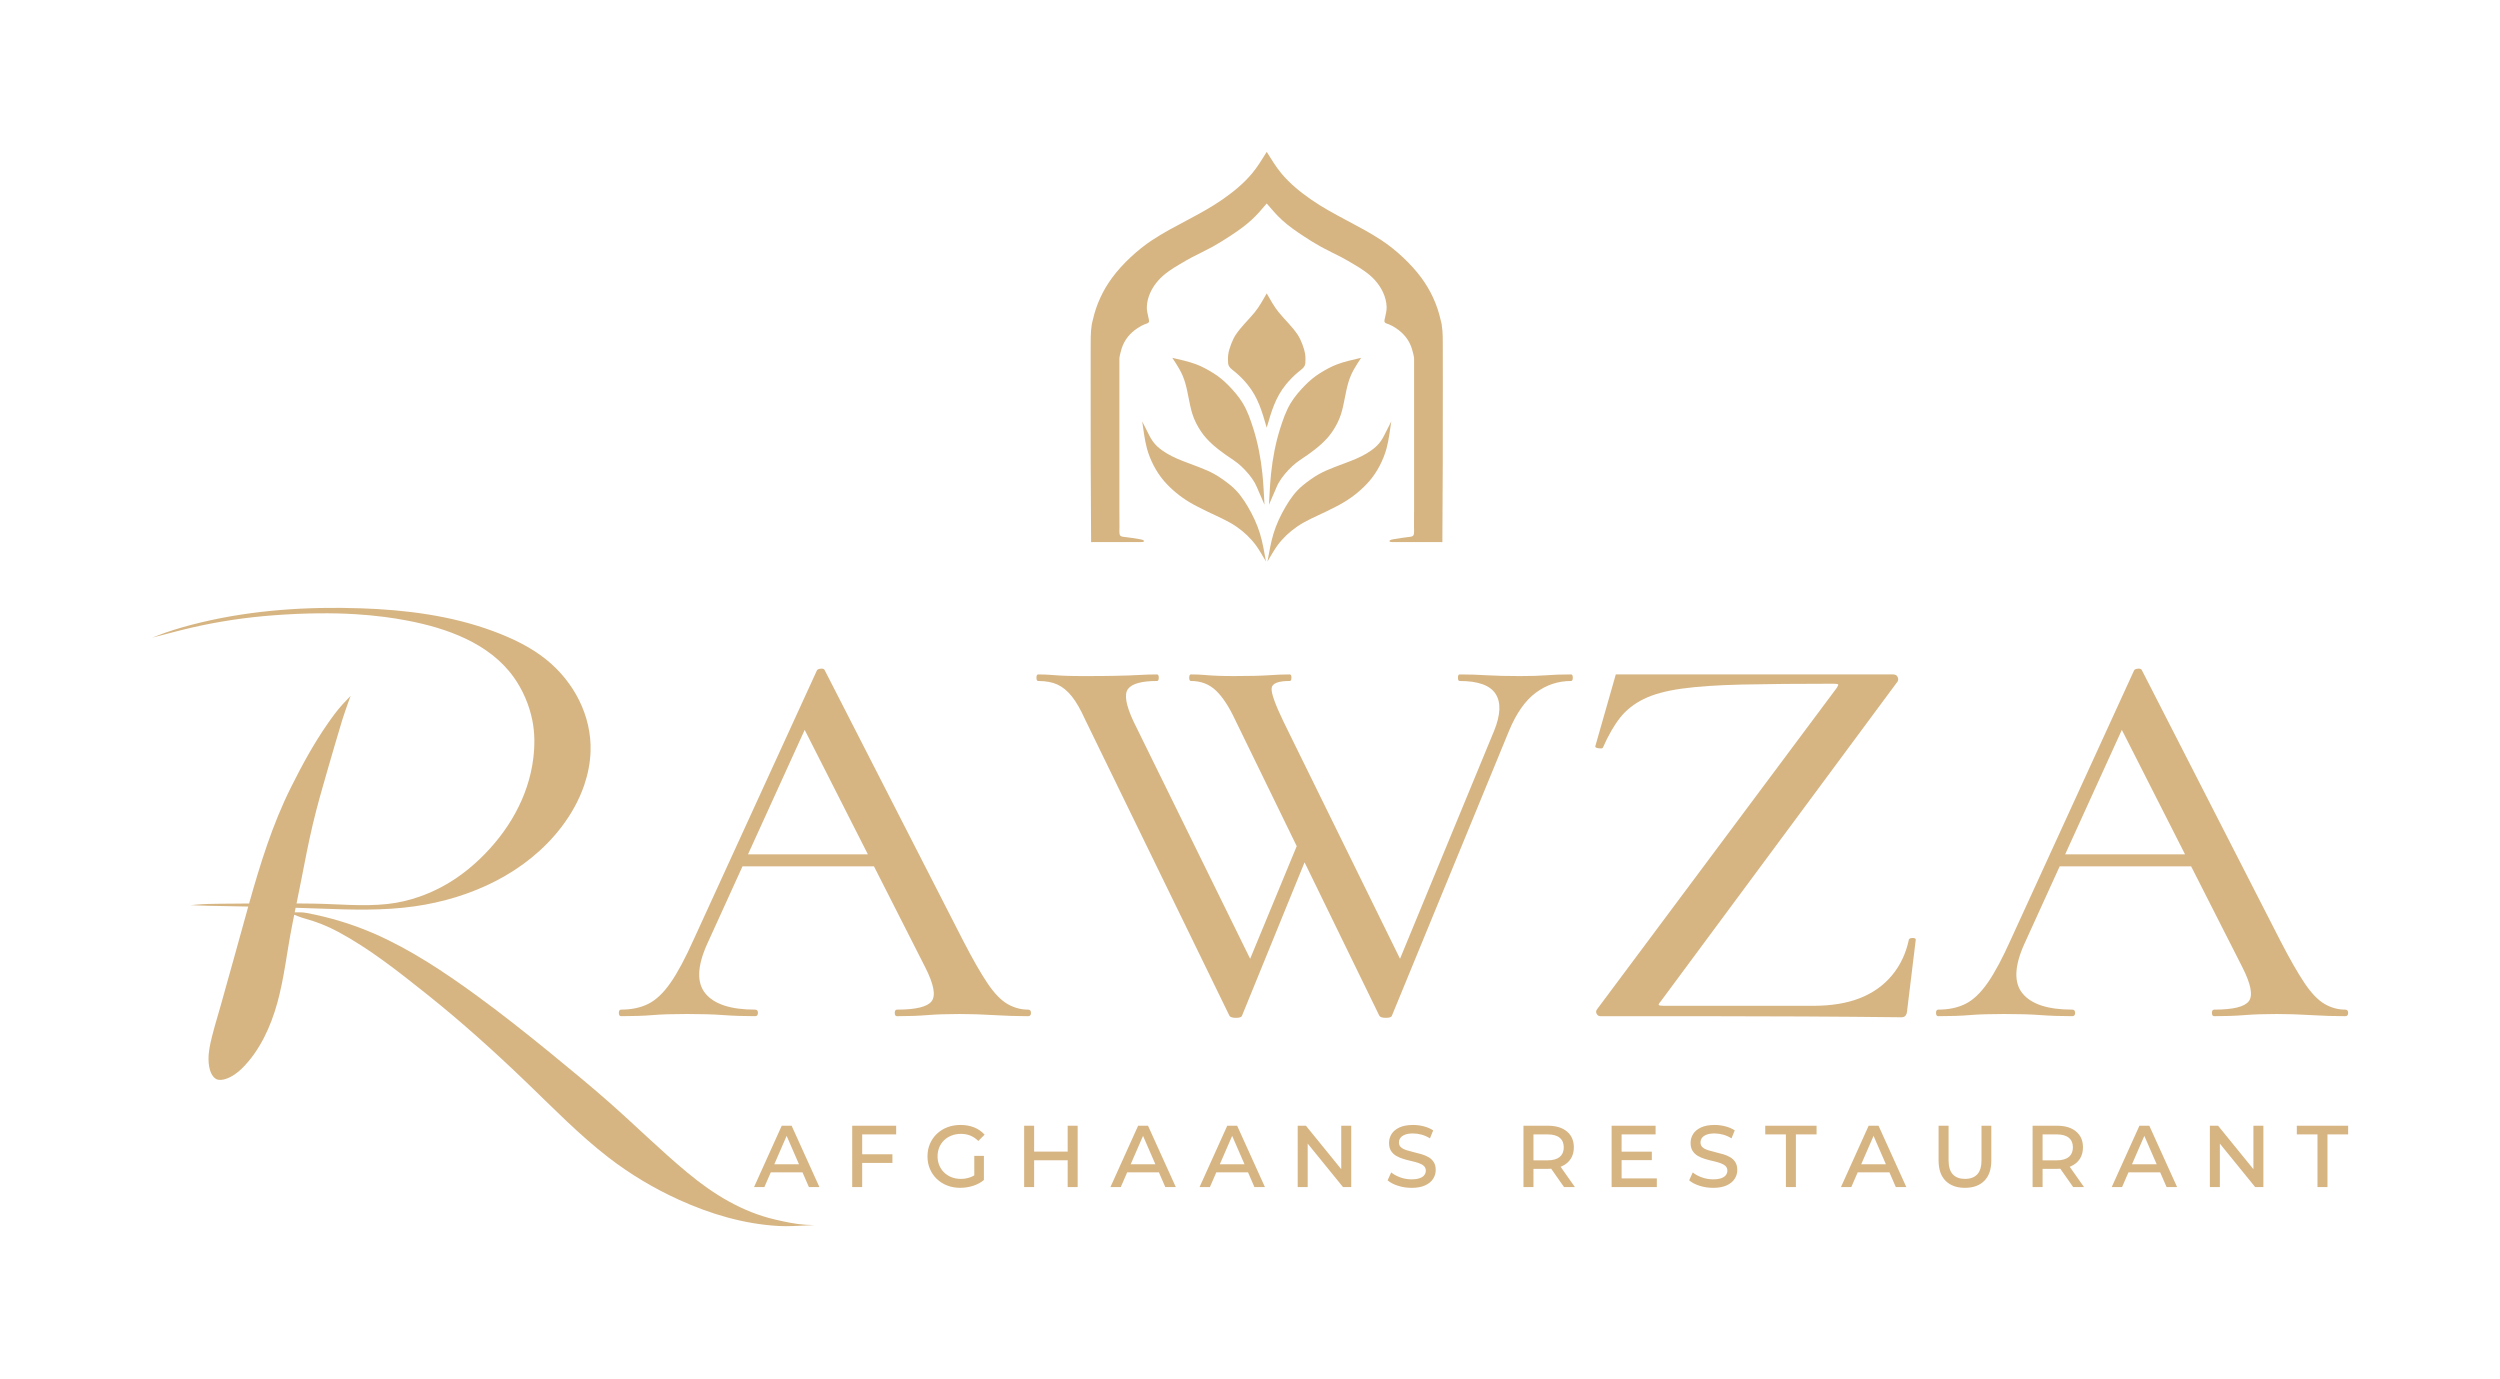
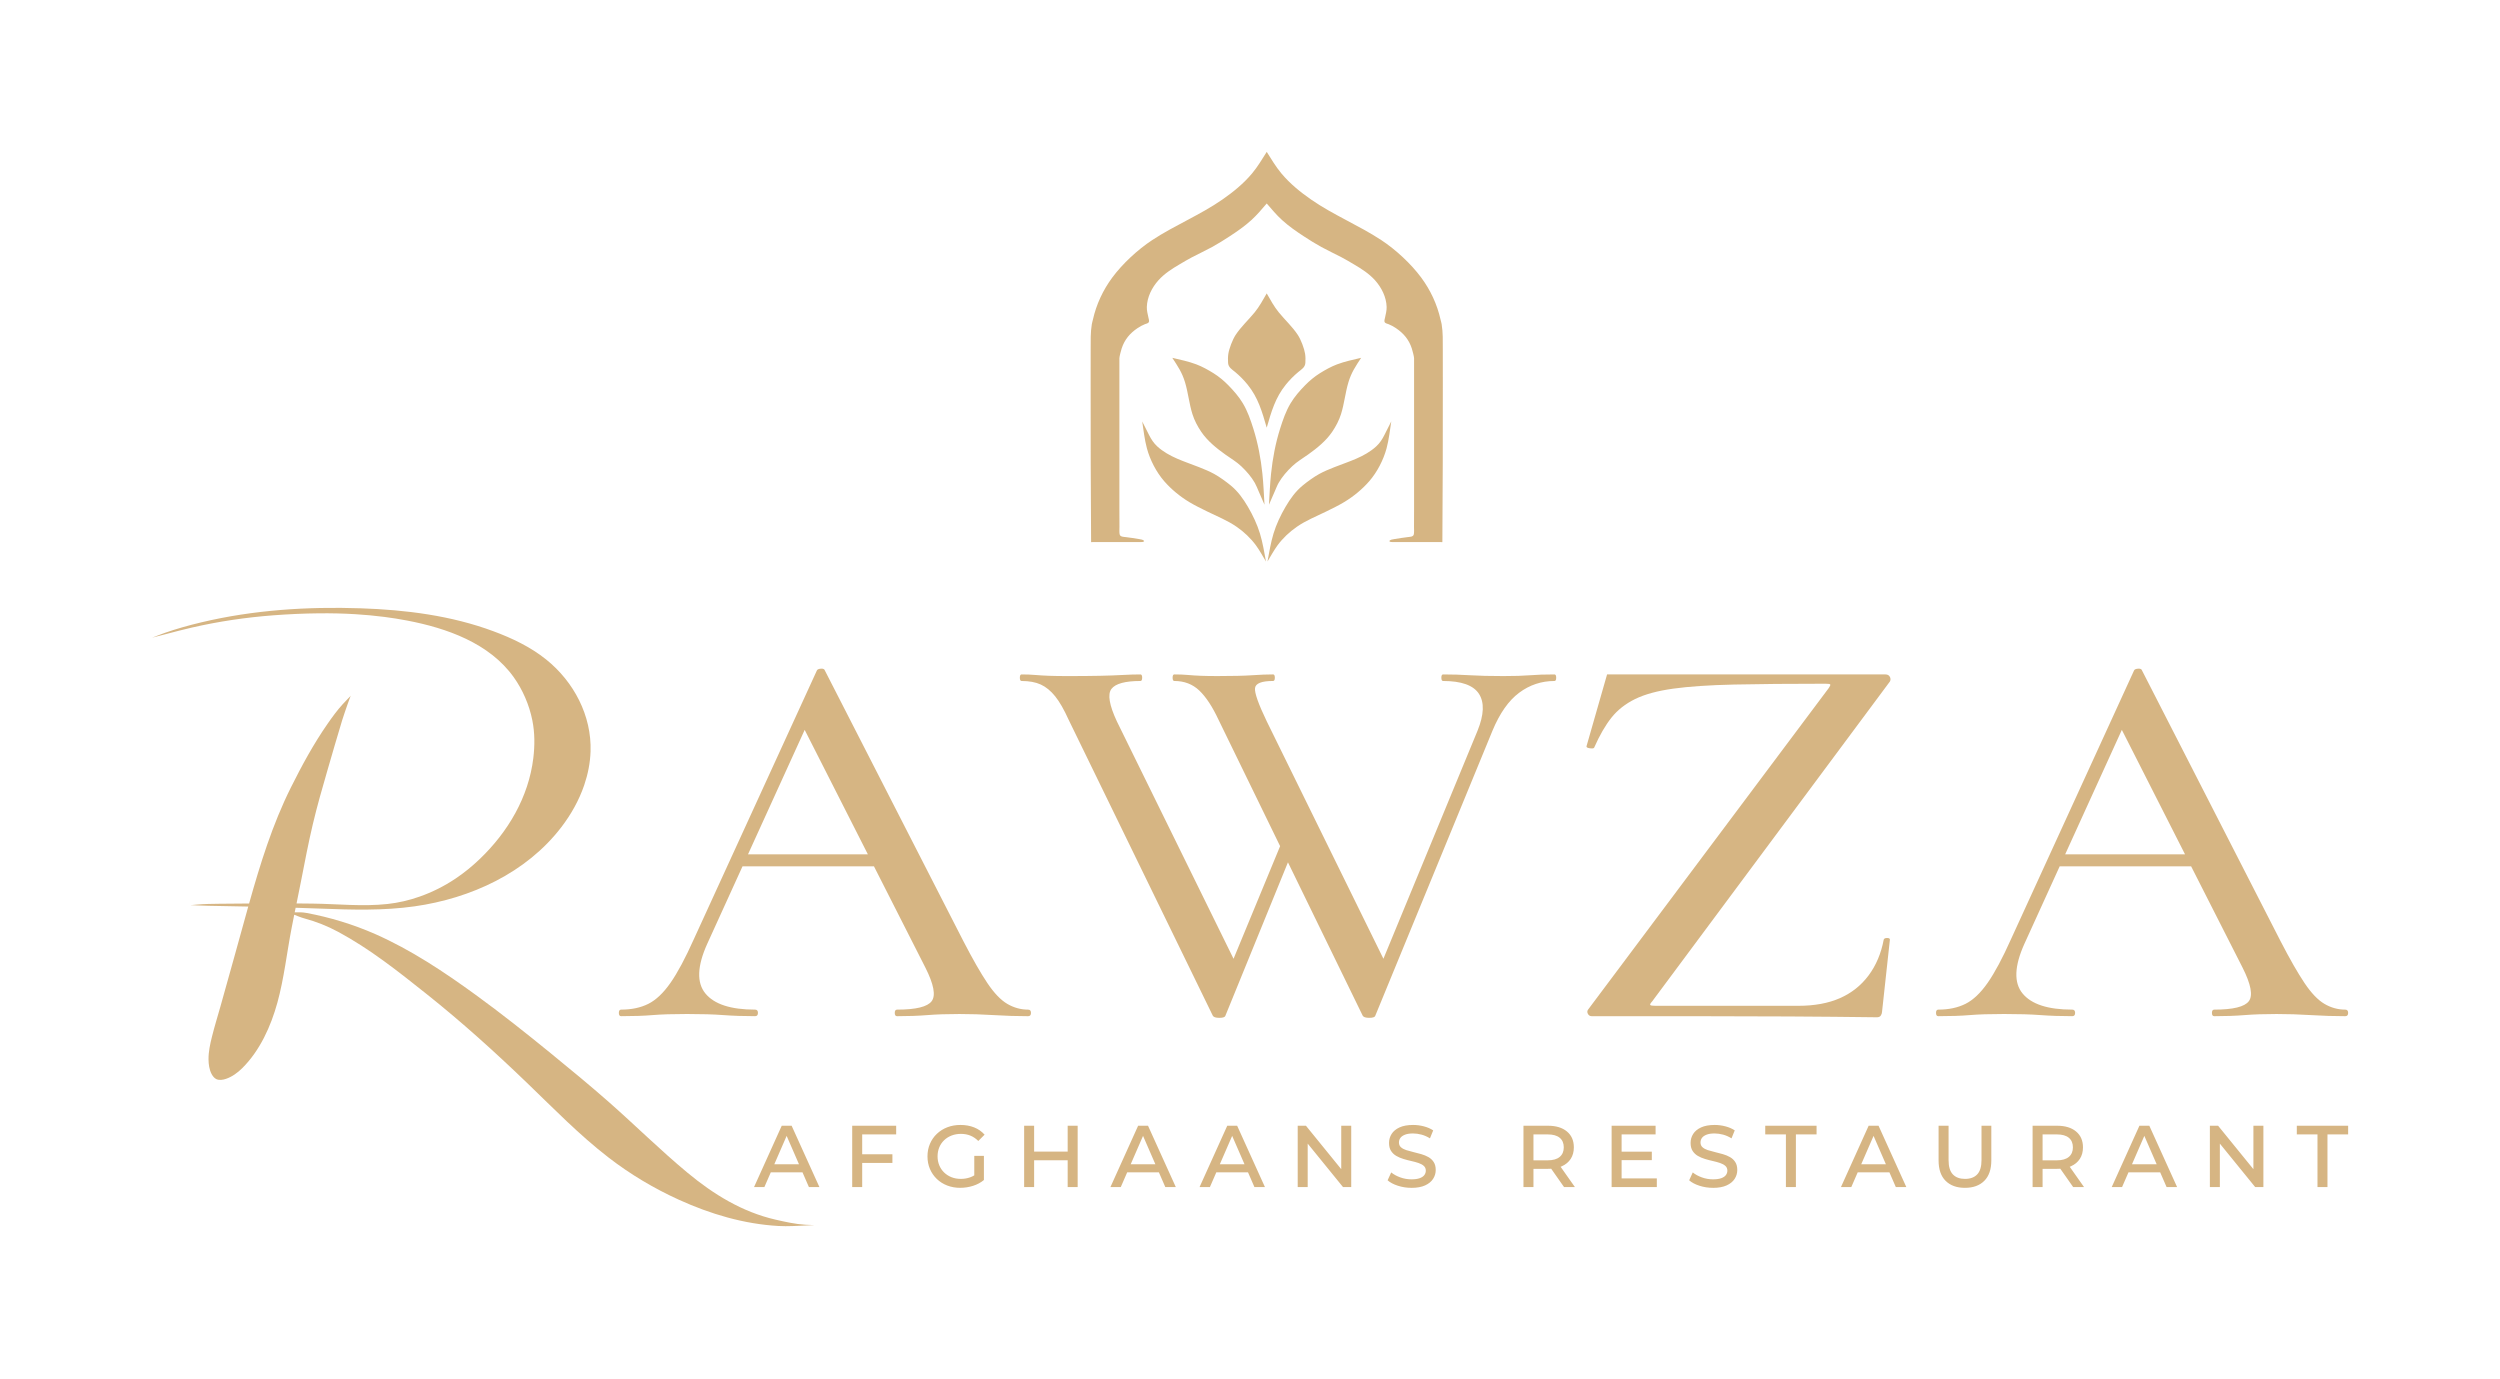
<svg xmlns="http://www.w3.org/2000/svg" version="1.1" viewBox="0 0 1975 1089" width="987.5px" height="544.5px">
  <g id="TOREN_BLOEM">
    <path id="TOREN_EN_BLOEM" fill="#D6B583" fill-rule="nonzero" d="M1000.71,160.76c-3.89,4.53 -7.68,9.06 -12.1,13.09c-5.33,4.85 -11.27,8.98 -17.29,12.9c-4.48,2.92 -9.03,5.8 -13.72,8.36c-5.24,2.86 -10.67,5.38 -15.96,8.14c-3.38,1.76 -6.65,3.75 -9.93,5.67c-5.95,3.49 -11.88,7.3 -16.53,12.48c-5.15,5.73 -8.95,13.27 -9.18,21.07c-0.09,2.94 0.66,5.59 1.26,8.43c0.2,0.96 0.82,2.71 0.3,3.61c-0.56,0.98 -2.11,1.21 -3.07,1.59c-2.06,0.81 -4.01,1.9 -5.84,3.13c-6.05,4.07 -10.21,9.02 -12.51,15.97c-0.59,1.78 -1.82,6.57 -1.82,7.79c0,23.92 0.01,47.84 0,71.76c0,15.81 -0.02,31.63 0,47.44c0.01,4.67 0.01,9.33 0.05,14c0.01,1.53 -0.25,5 0.26,6.31c0.64,1.65 3.21,1.63 4.64,1.8c3.62,0.45 7.24,0.99 10.84,1.61c1.09,0.19 3.19,0.38 3.75,1.55l-0.01,0.08c-0.58,0.79 -1.92,0.68 -2.78,0.69c-2.48,0.04 -4.96,0 -7.44,-0.01c-10.55,-0.04 -21.11,-0.03 -31.66,0.04c-0.35,-41.8 -0.36,-83.61 -0.36,-125.42c0,-8.96 0,-17.92 0.02,-26.88c0.01,-6.62 -0.18,-13.33 0.91,-19.88c0.2,-1.22 0.6,-2.37 0.86,-3.57c2.68,-12.01 7.96,-23.33 15.29,-33.24c8.09,-10.93 20.12,-22.08 31.48,-29.55c17.89,-11.78 37.88,-19.84 55.49,-32.07c8.55,-5.94 16.79,-12.63 23.48,-20.65c4.42,-5.3 7.91,-11.18 11.58,-17.01c3.67,5.82 7.16,11.71 11.58,17.01c6.69,8.02 14.93,14.72 23.48,20.65c17.6,12.22 37.6,20.29 55.49,32.07c11.36,7.48 23.39,18.62 31.48,29.55c7.34,9.91 12.61,21.23 15.29,33.24c0.27,1.2 0.66,2.35 0.86,3.57c1.09,6.55 0.9,13.26 0.91,19.88c0.02,8.96 0.02,17.92 0.02,26.88c-0.01,41.81 -0.01,83.61 -0.36,125.42c-10.55,-0.06 -21.11,-0.08 -31.66,-0.04c-2.48,0.01 -4.96,0.05 -7.44,0.01c-0.86,-0.01 -2.2,0.1 -2.78,-0.69l-0.01,-0.08c0.56,-1.17 2.66,-1.36 3.75,-1.55c3.6,-0.62 7.22,-1.16 10.84,-1.61c1.43,-0.18 4,-0.15 4.64,-1.8c0.51,-1.31 0.24,-4.78 0.26,-6.31c0.04,-4.67 0.05,-9.33 0.05,-14c0.02,-15.81 0.01,-31.63 0,-47.44c-0.01,-23.92 0,-47.84 0,-71.76c0,-1.21 -1.23,-6.01 -1.82,-7.79c-2.3,-6.95 -6.46,-11.9 -12.51,-15.97c-1.83,-1.23 -3.78,-2.32 -5.84,-3.13c-0.96,-0.38 -2.52,-0.6 -3.07,-1.59c-0.51,-0.91 0.1,-2.66 0.3,-3.61c0.59,-2.84 1.34,-5.49 1.26,-8.43c-0.23,-7.8 -4.03,-15.34 -9.18,-21.07c-4.65,-5.18 -10.58,-8.99 -16.53,-12.48c-3.28,-1.93 -6.55,-3.91 -9.93,-5.67c-5.29,-2.76 -10.72,-5.29 -15.96,-8.14c-4.69,-2.55 -9.24,-5.44 -13.72,-8.36c-6.02,-3.93 -11.97,-8.05 -17.29,-12.9c-4.42,-4.02 -8.21,-8.56 -12.1,-13.09zM1000.71,337.85c-3.64,-12.53 -6.76,-23.72 -15.16,-34.06c-2.94,-3.62 -6.24,-6.96 -9.83,-9.94c-2.5,-2.07 -5.3,-3.59 -5.54,-7.15c-0.16,-2.32 -0.15,-4.89 0.21,-7.19c0.66,-4.25 3.33,-11.2 5.68,-14.8c4.31,-6.58 10.13,-11.86 15.08,-17.91c3.81,-4.67 6.56,-9.79 9.56,-15.01c3,5.22 5.75,10.35 9.56,15.01c4.95,6.06 10.77,11.33 15.08,17.91c2.36,3.6 5.02,10.55 5.68,14.8c0.36,2.3 0.36,4.87 0.21,7.19c-0.24,3.56 -3.04,5.08 -5.54,7.15c-3.59,2.98 -6.89,6.31 -9.83,9.94c-8.4,10.34 -11.52,21.52 -15.16,34.06zM926.11,282.68c6.35,1.52 12.81,2.83 18.93,5.14c4.78,1.8 9.38,4.37 13.71,7.07c4.21,2.63 8.17,5.93 11.64,9.48c4.25,4.35 8.28,8.93 11.42,14.16c3.8,6.32 6.15,13.22 8.35,20.19c3.62,11.49 5.88,23.46 7.13,35.46c0.85,8.15 1.18,16.37 1.66,24.54c-1.6,-3.72 -3.05,-7.05 -4.61,-10.59c-0.99,-2.25 -1.83,-4.54 -3.05,-6.68c-2.77,-4.85 -6.66,-9.27 -10.7,-13.1c-3.75,-3.56 -8.33,-6.25 -12.54,-9.24c-7.04,-5 -14.17,-10.76 -19.06,-17.97c-2.94,-4.34 -5.39,-8.97 -6.97,-13.98c-2.6,-8.26 -3.36,-16.96 -5.87,-25.23c-2.36,-7.77 -5.56,-12.37 -10.03,-19.24zM902.32,332.9c1.8,3.56 3.6,7.12 5.4,10.68c1.74,3.44 3.66,6.47 6.53,9.09c9.27,8.47 21.65,11.89 33.04,16.4c4.05,1.6 8.14,3.27 11.96,5.37c4.26,2.35 9.21,5.95 12.99,9.04c5.75,4.71 9.9,10.55 13.61,16.89c3.9,6.66 7.26,13.76 9.52,21.16c2.2,7.21 3.37,14.69 4.77,22.09c-2.51,-4.12 -4.97,-8.73 -7.89,-12.72c-4.16,-5.7 -9.59,-10.79 -15.4,-14.79c-7.2,-4.97 -15.22,-8.14 -23.02,-11.98c-4.81,-2.37 -9.72,-4.72 -14.31,-7.49c-7.31,-4.42 -14.18,-10.02 -19.79,-16.48c-6.25,-7.19 -11.23,-16.84 -13.69,-26.03c-1.85,-6.94 -2.63,-14.16 -3.71,-21.23zM1056.38,287.81c6.12,-2.31 12.58,-3.62 18.93,-5.14c-4.47,6.87 -7.67,11.47 -10.03,19.24c-2.51,8.28 -3.27,16.97 -5.87,25.23c-1.58,5.01 -4.03,9.64 -6.97,13.98c-4.89,7.21 -12.02,12.97 -19.06,17.97c-4.21,2.99 -8.79,5.68 -12.54,9.24c-4.04,3.83 -7.92,8.25 -10.7,13.1c-1.22,2.14 -2.06,4.44 -3.05,6.68c-1.55,3.54 -3.01,6.87 -4.61,10.59c0.48,-8.17 0.81,-16.39 1.66,-24.54c1.25,-11.99 3.51,-23.97 7.13,-35.46c2.2,-6.97 4.54,-13.87 8.35,-20.19c3.15,-5.23 7.17,-9.82 11.42,-14.16c3.47,-3.54 7.42,-6.85 11.64,-9.48c4.32,-2.7 8.93,-5.27 13.71,-7.07zM1093.71,343.58c1.8,-3.56 3.6,-7.12 5.4,-10.68c-1.09,7.07 -1.86,14.29 -3.71,21.23c-2.46,9.19 -7.44,18.84 -13.69,26.03c-5.61,6.45 -12.47,12.06 -19.79,16.48c-4.6,2.78 -9.5,5.12 -14.31,7.49c-7.8,3.84 -15.82,7.01 -23.02,11.98c-5.81,4 -11.24,9.09 -15.4,14.79c-2.91,3.99 -5.38,8.6 -7.89,12.72c1.4,-7.39 2.58,-14.87 4.77,-22.09c2.25,-7.4 5.62,-14.5 9.52,-21.16c3.71,-6.34 7.86,-12.18 13.61,-16.89c3.78,-3.1 8.73,-6.7 12.99,-9.04c3.82,-2.11 7.91,-3.77 11.96,-5.37c11.39,-4.51 23.76,-7.93 33.04,-16.4c2.87,-2.62 4.79,-5.66 6.53,-9.09z" />
  </g>
  <g id="WOORDMERK">
    <path id="LETTER_R" fill="#D6B583" fill-rule="nonzero" d="M120.98,503.56l-0.98,0.3c0,0 6.65,-2.66 10.02,-3.84c9.48,-3.31 19.21,-6.03 28.98,-8.36c41.21,-9.83 83.87,-12.53 126.12,-11.1c35.5,1.2 71.3,5.71 104.75,18.15c14.74,5.48 29.28,12.39 41.6,22.29c21.84,17.54 36.03,44.39 35.07,72.71c-0.31,9.04 -2.1,17.99 -5.01,26.54c-4.1,12.01 -10.4,23.2 -18.1,33.25c-27.7,36.16 -71.62,56.24 -115.91,62.51c-24.76,3.5 -49.49,2.74 -74.38,1.79c-6.53,-0.25 -13.06,-0.47 -19.59,-0.67c-0.25,1.21 -0.49,2.43 -0.74,3.64c3.17,-0.14 6.14,-0.13 9.26,0.45c18.54,3.44 36.98,9.05 54.23,16.64c28.34,12.47 54.44,29.89 79.42,48.03c20.32,14.75 39.98,30.37 59.43,46.24c15.56,12.69 31.06,25.47 46.13,38.74c20.77,18.29 40.48,37.85 61.78,55.53c20.58,17.08 43.25,31.06 69.55,37.1c7.65,1.76 15.69,3.56 23.53,4.03c1.87,0.11 3.73,0.19 5.6,0.24c0.16,0 2.04,0.02 2.04,0.02c0,0 -1.42,0.08 -1.53,0.08c-1.7,0.11 -3.4,0.2 -5.1,0.26c-7.42,0.28 -14.73,0.82 -22.16,0.4c-27.31,-1.54 -53.82,-9.44 -78.62,-20.71c-19.78,-8.99 -38.44,-20.11 -55.64,-33.39c-23.05,-17.79 -43.36,-38.71 -64.3,-58.87c-25.45,-24.5 -51.65,-48.17 -79.3,-70.18c-22.24,-17.7 -44.94,-35.79 -70.07,-49.27c-8.49,-4.55 -17.2,-8.01 -26.49,-10.53c-2.81,-0.76 -5.43,-1.88 -8.13,-2.92c-0.7,3.49 -1.39,6.99 -2.07,10.49c-3.78,19.61 -5.93,39.65 -11.23,58.93c-5.14,18.7 -13.84,37.98 -27.81,51.8c-3.64,3.6 -7.91,6.74 -12.79,8.41c-2.36,0.81 -5.37,1.32 -7.72,0.18c-1.61,-0.79 -2.89,-2.51 -3.7,-4.07c-1.76,-3.4 -2.35,-7.59 -2.39,-11.38c-0.07,-6.15 1.27,-12.26 2.76,-18.19c1.99,-7.97 4.42,-15.82 6.66,-23.73c7.28,-25.62 14.27,-51.33 21.43,-76.98c0.18,-0.65 0.36,-1.3 0.54,-1.94c-7.31,-0.15 -14.62,-0.29 -21.92,-0.42c-6.12,-0.11 -12.22,-0.17 -18.34,-0.47c-1.36,-0.07 -2.71,-0.13 -4.07,-0.19c-0.1,0 -1.53,-0.03 -1.53,-0.03c0,0 1.42,-0.1 1.52,-0.11c1.35,-0.12 2.71,-0.24 4.06,-0.35c5.77,-0.49 11.54,-0.59 17.33,-0.64c7.87,-0.08 15.74,-0.15 23.62,-0.2c8.81,-31.33 18.39,-62.31 32.96,-91.55c8.62,-17.29 18.01,-34.58 29.05,-50.45c3.65,-5.25 7.55,-10.62 11.86,-15.35c1.42,-1.56 2.87,-3.09 4.34,-4.6c0.6,-0.62 1.31,-1.2 1.85,-1.87c0.11,-0.13 0.28,-0.43 0.28,-0.43c0,0 -1.95,4.98 -2.72,7.32c-1.35,4.06 -2.84,8.05 -4.09,12.14c-4,13.14 -7.79,26.34 -11.63,39.52c-4.11,14.14 -8.16,28.3 -11.56,42.63c-3.57,15.03 -6.42,30.22 -9.4,45.38c-1.13,5.74 -2.3,11.47 -3.46,17.21c4.29,0.03 8.59,0.07 12.88,0.13c19.56,0.26 39.45,2.44 58.95,0.31c8.65,-0.94 17.17,-2.94 25.38,-5.83c10,-3.51 19.54,-8.32 28.34,-14.2c6.89,-4.61 13.33,-9.88 19.31,-15.62c22.19,-21.29 38.45,-48.75 42.19,-79.58c1.2,-9.93 1.21,-19.96 -0.76,-29.8c-1.24,-6.22 -3.17,-12.3 -5.69,-18.11c-2.44,-5.63 -5.45,-11.02 -9.02,-16.02c-19.3,-27.01 -52.98,-38.8 -84.33,-44.79c-5.96,-1.14 -11.95,-2.09 -17.97,-2.86c-7.54,-0.97 -15.12,-1.66 -22.7,-2.13c-9.63,-0.59 -19.28,-0.8 -28.92,-0.7c-12.02,0.12 -24.05,0.67 -36.03,1.58c-21.65,1.64 -43.1,4.81 -64.26,9.67c-7.12,1.63 -14.17,3.48 -21.22,5.35c-2.3,0.61 -4.62,1.16 -6.92,1.77c-0.82,0.22 -1.64,0.44 -2.47,0.66z" />
    <path id="LETTER_A" fill="#D6B583" fill-rule="nonzero" d="M812.19,797.61c1.52,0 2.28,0.86 2.28,2.59c0,1.73 -0.76,2.59 -2.28,2.59c-8.82,0 -17.86,-0.29 -27.13,-0.86c-9.27,-0.58 -18.32,-0.86 -27.13,-0.86c-9.73,0 -18.16,0.29 -25.31,0.86c-7.14,0.58 -15.12,0.86 -23.94,0.86c-1.22,0 -1.82,-0.86 -1.82,-2.59c0,-1.73 0.61,-2.59 1.82,-2.59c14.9,0 24.02,-2.23 27.36,-6.7c3.34,-4.46 1.67,-13.32 -5.02,-26.57l-40.58,-79.92h-103.86l-27.93,61.34c-7.9,17.57 -8.36,30.6 -1.37,39.1c6.99,8.5 20.06,12.74 39.22,12.74c1.52,0 2.28,0.86 2.28,2.59c0,1.73 -0.76,2.59 -2.28,2.59c-9.12,0 -17.48,-0.29 -25.08,-0.86c-7.6,-0.58 -17.18,-0.86 -28.73,-0.86c-11.25,0 -20.29,0.29 -27.13,0.86c-6.84,0.58 -15.12,0.86 -24.85,0.86c-1.22,0 -1.82,-0.86 -1.82,-2.59c0,-1.73 0.61,-2.59 1.82,-2.59c8.21,0 15.35,-1.51 21.43,-4.54c6.08,-3.02 11.93,-8.57 17.56,-16.63c5.62,-8.06 11.78,-19.58 18.47,-34.56l97.13,-212.11c0.3,-0.86 1.37,-1.37 3.19,-1.51c1.82,-0.14 2.89,0.36 3.19,1.51l109.44,213.84c7.3,14.11 13.6,25.13 18.92,33.05c5.32,7.92 10.56,13.39 15.73,16.42c5.17,3.02 10.64,4.54 16.42,4.54zM685.62,674.93l-49.92,-98.33l-44.78,98.33z" />
-     <path id="LETTER_W" fill="#D6B583" fill-rule="nonzero" d="M1030.6,681.23l-49.4,121.14c-0.3,1.15 -1.89,1.73 -4.76,1.73c-2.87,0 -4.61,-0.58 -5.22,-1.73l-113.86,-233.71c-3.63,-8.06 -7.18,-14.26 -10.66,-18.58c-3.48,-4.32 -7.26,-7.42 -11.34,-9.29c-4.08,-1.87 -9.15,-2.81 -15.2,-2.81c-0.91,0 -1.36,-0.86 -1.36,-2.59c0,-1.73 0.45,-2.59 1.36,-2.59c3.93,0 7.56,0.14 10.89,0.43c3.33,0.29 6.96,0.5 10.89,0.65c3.93,0.14 8.77,0.22 14.52,0.22c9.98,0 18.45,-0.07 25.4,-0.22c6.96,-0.14 13,-0.36 18.15,-0.65c5.14,-0.29 9.83,-0.43 14.06,-0.43c0.91,0 1.36,0.86 1.36,2.59c0,1.73 -0.45,2.59 -1.36,2.59c-12.1,0 -19.73,2.09 -22.91,6.26c-3.18,4.18 -1.74,12.74 4.31,25.7l92.15,187.5l36.79,-88.97l-48.64,-99.83c-4.84,-10.37 -9.9,-18.07 -15.2,-23.11c-5.29,-5.04 -11.87,-7.56 -19.73,-7.56c-0.91,0 -1.36,-0.86 -1.36,-2.59c0,-1.73 0.45,-2.59 1.36,-2.59c3.93,0 7.49,0.14 10.66,0.43c3.18,0.29 6.58,0.5 10.21,0.65c3.63,0.14 8.01,0.22 13.16,0.22c12.1,0 21.25,-0.22 27.45,-0.65c6.2,-0.43 11.72,-0.65 16.56,-0.65c0.91,0 1.36,0.86 1.36,2.59c0,1.73 -0.45,2.59 -1.36,2.59c-9.07,0 -13.84,1.87 -14.29,5.62c-0.45,3.74 2.65,12.53 9.3,26.35l92.13,187.48l74.35,-180.13c5.14,-12.67 5.52,-22.39 1.13,-29.16c-4.39,-6.77 -13.84,-10.15 -28.35,-10.15c-0.91,0 -1.36,-0.86 -1.36,-2.59c0,-1.73 0.45,-2.59 1.36,-2.59c7.26,0 14.37,0.22 21.32,0.65c6.96,0.43 15.73,0.65 26.31,0.65c8.77,0 15.8,-0.22 21.09,-0.65c5.29,-0.43 11.72,-0.65 19.28,-0.65c0.91,0 1.36,0.86 1.36,2.59c0,1.73 -0.45,2.59 -1.36,2.59c-10.28,0 -19.58,3.1 -27.9,9.29c-8.32,6.19 -15.35,16.2 -21.09,30.02l-92.54,225.07c-0.3,1.15 -1.89,1.73 -4.76,1.73c-2.87,0 -4.61,-0.58 -5.22,-1.73z" />
-     <path id="LETTER_Z" fill="#D6B583" fill-rule="nonzero" d="M1261.79,797.18l189.12,-253.58c0.99,-1.44 1.41,-2.38 1.24,-2.81c-0.17,-0.43 -1.41,-0.65 -3.72,-0.65c-28.46,0 -52.45,0.22 -71.97,0.65c-19.52,0.43 -35.49,1.51 -47.9,3.24c-12.41,1.73 -22.42,4.46 -30.03,8.21c-7.61,3.74 -13.82,8.64 -18.61,14.69c-4.8,6.05 -9.35,13.97 -13.65,23.76c-0.33,0.58 -1.49,0.72 -3.47,0.43c-1.99,-0.29 -2.81,-0.86 -2.48,-1.73l16.16,-56.59c19.85,0 82.13,0 110.92,0c28.79,0 64.86,0 108.21,0c1.65,0 2.81,0.65 3.47,1.94c0.66,1.3 0.66,2.52 0,3.67l-187.13,252.72c-1.32,1.44 -1.82,2.38 -1.49,2.81c0.33,0.43 1.65,0.65 3.97,0.65c25.81,0 48.89,0 69.24,0c20.35,0 36.65,0 48.89,0c14.23,0 26.47,-2.02 36.73,-6.05c10.26,-4.03 18.7,-10.01 25.31,-17.93c6.62,-7.92 11.09,-17.35 13.4,-28.3c0.33,-0.86 1.32,-1.3 2.98,-1.3c1.65,0 2.48,0.43 2.48,1.3l-6.95,57.02c0,0.86 -0.33,1.8 -0.99,2.81c-0.66,1.01 -1.82,1.51 -3.47,1.51c-24.49,-0.29 -50.38,-0.5 -77.68,-0.65c-27.3,-0.14 -54.6,-0.22 -81.9,-0.22c-27.3,0 -53.36,0 -78.18,0c-1.32,0 -2.32,-0.65 -2.98,-1.94c-0.66,-1.3 -0.5,-2.52 0.5,-3.67z" />
+     <path id="LETTER_W" fill="#D6B583" fill-rule="nonzero" d="M1017.48,681.23l-49.4,121.14c-0.3,1.15 -1.89,1.73 -4.76,1.73c-2.87,0 -4.61,-0.58 -5.22,-1.73l-113.86,-233.71c-3.63,-8.06 -7.18,-14.26 -10.66,-18.58c-3.48,-4.32 -7.26,-7.42 -11.34,-9.29c-4.08,-1.87 -9.15,-2.81 -15.2,-2.81c-0.91,0 -1.36,-0.86 -1.36,-2.59c0,-1.73 0.45,-2.59 1.36,-2.59c3.93,0 7.56,0.14 10.89,0.43c3.33,0.29 6.96,0.5 10.89,0.65c3.93,0.14 8.77,0.22 14.52,0.22c9.98,0 18.45,-0.07 25.4,-0.22c6.96,-0.14 13,-0.36 18.15,-0.65c5.14,-0.29 9.83,-0.43 14.06,-0.43c0.91,0 1.36,0.86 1.36,2.59c0,1.73 -0.45,2.59 -1.36,2.59c-12.1,0 -19.73,2.09 -22.91,6.26c-3.18,4.18 -1.74,12.74 4.31,25.7l92.15,187.5l36.79,-88.97l-48.64,-99.83c-4.84,-10.37 -9.9,-18.07 -15.2,-23.11c-5.29,-5.04 -11.87,-7.56 -19.73,-7.56c-0.91,0 -1.36,-0.86 -1.36,-2.59c0,-1.73 0.45,-2.59 1.36,-2.59c3.93,0 7.49,0.14 10.66,0.43c3.18,0.29 6.58,0.5 10.21,0.65c3.63,0.14 8.01,0.22 13.16,0.22c12.1,0 21.25,-0.22 27.45,-0.65c6.2,-0.43 11.72,-0.65 16.56,-0.65c0.91,0 1.36,0.86 1.36,2.59c0,1.73 -0.45,2.59 -1.36,2.59c-9.07,0 -13.84,1.87 -14.29,5.62c-0.45,3.74 2.65,12.53 9.3,26.35l92.13,187.48l74.35,-180.13c5.14,-12.67 5.52,-22.39 1.13,-29.16c-4.39,-6.77 -13.84,-10.15 -28.35,-10.15c-0.91,0 -1.36,-0.86 -1.36,-2.59c0,-1.73 0.45,-2.59 1.36,-2.59c7.26,0 14.37,0.22 21.32,0.65c6.96,0.43 15.73,0.65 26.31,0.65c8.77,0 15.8,-0.22 21.09,-0.65c5.29,-0.43 11.72,-0.65 19.28,-0.65c0.91,0 1.36,0.86 1.36,2.59c0,1.73 -0.45,2.59 -1.36,2.59c-10.28,0 -19.58,3.1 -27.9,9.29c-8.32,6.19 -15.35,16.2 -21.09,30.02l-92.54,225.07c-0.3,1.15 -1.89,1.73 -4.76,1.73c-2.87,0 -4.61,-0.58 -5.22,-1.73z" />
+     <path id="LETTER_Z" fill="#D6B583" fill-rule="nonzero" d="M1254.88,797.18l189.81,-253.58c1,-1.44 1.41,-2.38 1.25,-2.81c-0.17,-0.43 -1.41,-0.65 -3.74,-0.65c-28.56,0 -52.64,0.22 -72.24,0.65c-19.6,0.43 -35.62,1.51 -48.08,3.24c-12.45,1.73 -22.5,4.46 -30.14,8.21c-7.64,3.74 -13.87,8.64 -18.68,14.69c-4.82,6.05 -9.38,13.97 -13.7,23.76c-0.33,0.58 -1.49,0.72 -3.49,0.43c-1.99,-0.29 -2.82,-0.86 -2.49,-1.73l16.21,-56.59c19.93,0 82.43,0 111.32,0c28.9,0 65.1,0 108.61,0c1.66,0 2.82,0.65 3.49,1.94c0.66,1.3 0.66,2.52 0,3.67l-187.82,252.72c-1.33,1.44 -1.83,2.38 -1.49,2.81c0.33,0.43 1.66,0.65 3.99,0.65c25.91,0 51.18,0 69.36,0c18.18,0 32.74,0 43.68,0c12.71,0 23.65,-2.02 32.82,-6.05c9.16,-4.03 16.7,-10.01 22.62,-17.93c5.91,-7.92 9.9,-17.35 11.97,-28.3c0.3,-0.86 1.18,-1.3 2.66,-1.3c1.48,0 2.22,0.43 2.22,1.3l-6.21,57.02c0,0.86 -0.3,1.8 -0.89,2.81c-0.59,1.01 -1.63,1.51 -3.1,1.51c-21.88,-0.29 -45.01,-0.5 -69.4,-0.65c-24.39,-0.14 -50.18,-0.22 -77.58,-0.22c-27.4,0 -53.56,0 -78.47,0c-1.33,0 -2.32,-0.65 -2.99,-1.94c-0.66,-1.3 -0.5,-2.52 0.5,-3.67z" />
    <path id="LETTER_A_2" fill="#D6B583" fill-rule="nonzero" d="M1852.75,797.61c1.52,0 2.28,0.86 2.28,2.59c0,1.73 -0.76,2.59 -2.28,2.59c-8.82,0 -17.86,-0.29 -27.13,-0.86c-9.27,-0.58 -18.32,-0.86 -27.13,-0.86c-9.73,0 -18.16,0.29 -25.31,0.86c-7.14,0.58 -15.12,0.86 -23.94,0.86c-1.22,0 -1.82,-0.86 -1.82,-2.59c0,-1.73 0.61,-2.59 1.82,-2.59c14.9,0 24.02,-2.23 27.36,-6.7c3.34,-4.46 1.67,-13.32 -5.02,-26.57l-40.58,-79.92h-103.86l-27.93,61.34c-7.9,17.57 -8.36,30.6 -1.37,39.1c6.99,8.5 20.06,12.74 39.22,12.74c1.52,0 2.28,0.86 2.28,2.59c0,1.73 -0.76,2.59 -2.28,2.59c-9.12,0 -17.48,-0.29 -25.08,-0.86c-7.6,-0.58 -17.18,-0.86 -28.73,-0.86c-11.25,0 -20.29,0.29 -27.13,0.86c-6.84,0.58 -15.12,0.86 -24.85,0.86c-1.22,0 -1.82,-0.86 -1.82,-2.59c0,-1.73 0.61,-2.59 1.82,-2.59c8.21,0 15.35,-1.51 21.43,-4.54c6.08,-3.02 11.93,-8.57 17.56,-16.63c5.62,-8.06 11.78,-19.58 18.47,-34.56l97.13,-212.11c0.3,-0.86 1.37,-1.37 3.19,-1.51c1.82,-0.14 2.89,0.36 3.19,1.51l109.44,213.84c7.3,14.11 13.6,25.13 18.92,33.05c5.32,7.92 10.56,13.39 15.73,16.42c5.17,3.02 10.64,4.54 16.42,4.54zM1726.18,674.93l-49.92,-98.33l-44.78,98.33z" />
  </g>
  <g id="ONDERTITEL">
    <path id="AFGHAANS_RESTAURANT" fill="#D6B583" fill-rule="nonzero" d="M603.87,937.77h-8.17l21.87,-48.44h7.82l21.94,48.44h-8.3l-5.06,-11.63h-25.04zM631.2,919.77l-9.75,-22.43l-9.75,22.43zM681.13,937.77h-7.89v-48.44h34.74v6.85h-26.85v15.71h23.87v6.85h-23.87zM758.66,938.39c-3.74,0 -7.19,-0.61 -10.35,-1.83c-3.16,-1.22 -5.91,-2.95 -8.23,-5.19c-2.33,-2.24 -4.14,-4.87 -5.43,-7.89c-1.29,-3.02 -1.94,-6.33 -1.94,-9.93c0,-3.6 0.65,-6.91 1.94,-9.93c1.29,-3.02 3.11,-5.65 5.47,-7.89c2.35,-2.24 5.11,-3.97 8.27,-5.19c3.16,-1.22 6.63,-1.83 10.41,-1.83c3.97,0 7.57,0.65 10.8,1.94c3.23,1.29 5.97,3.21 8.23,5.74l-4.98,4.98c-1.94,-1.94 -4.04,-3.36 -6.3,-4.26c-2.26,-0.9 -4.73,-1.35 -7.4,-1.35c-2.68,0 -5.14,0.44 -7.4,1.31c-2.26,0.88 -4.22,2.11 -5.88,3.7c-1.66,1.59 -2.94,3.47 -3.84,5.64c-0.9,2.17 -1.35,4.54 -1.35,7.13c0,2.54 0.45,4.89 1.35,7.06c0.9,2.17 2.18,4.06 3.84,5.67c1.66,1.61 3.61,2.86 5.85,3.74c2.24,0.88 4.69,1.31 7.37,1.31c2.49,0 4.89,-0.39 7.2,-1.18c1.17,-0.4 2.3,-0.93 3.39,-1.6v-15.43h7.61v19.1c-2.45,2.03 -5.31,3.56 -8.58,4.6c-3.28,1.04 -6.62,1.56 -10.03,1.56zM851.35,937.77h-7.89v-21.18h-26.5v21.18h-7.89v-48.44h7.89v20.41h26.5v-20.41h7.89zM885.42,937.77h-8.17l21.87,-48.44h7.82l21.94,48.44h-8.3l-5.06,-11.63h-25.04zM912.75,919.77l-9.75,-22.43l-9.75,22.43zM955.83,937.77h-8.17l21.87,-48.44h7.82l21.94,48.44h-8.3l-5.06,-11.63h-25.04zM983.16,919.77l-9.75,-22.43l-9.75,22.43zM1033.08,937.77h-7.89v-48.44h6.5l27.89,34.32v-34.32h7.89v48.44h-6.5l-27.89,-34.32zM1115.04,938.39c-3.74,0 -7.31,-0.55 -10.73,-1.66c-3.41,-1.11 -6.11,-2.54 -8.1,-4.29l2.84,-6.23c1.89,1.57 4.27,2.87 7.13,3.91c2.86,1.04 5.81,1.56 8.86,1.56c2.68,0 4.84,-0.3 6.5,-0.9c1.66,-0.6 2.88,-1.42 3.67,-2.46c0.78,-1.04 1.18,-2.2 1.18,-3.49c0,-1.57 -0.53,-2.83 -1.59,-3.77c-1.06,-0.95 -2.45,-1.71 -4.15,-2.28c-1.71,-0.58 -3.6,-1.1 -5.67,-1.56c-2.08,-0.46 -4.15,-1 -6.23,-1.63c-2.08,-0.62 -3.97,-1.43 -5.67,-2.42c-1.71,-0.99 -3.09,-2.31 -4.15,-3.94c-1.06,-1.64 -1.59,-3.75 -1.59,-6.33c0,-2.58 0.68,-4.95 2.04,-7.09c1.36,-2.15 3.45,-3.86 6.26,-5.16c2.81,-1.29 6.39,-1.94 10.73,-1.94c2.86,0 5.7,0.37 8.51,1.11c2.81,0.74 5.26,1.8 7.34,3.18l-2.56,6.3c-2.12,-1.34 -4.34,-2.32 -6.64,-2.94c-2.31,-0.62 -4.54,-0.93 -6.71,-0.93c-2.58,0 -4.71,0.32 -6.37,0.97c-1.66,0.65 -2.87,1.5 -3.63,2.56c-0.76,1.06 -1.14,2.26 -1.14,3.6c0,1.57 0.53,2.83 1.59,3.77c1.06,0.95 2.45,1.7 4.15,2.25c1.71,0.55 3.6,1.07 5.67,1.56c2.08,0.48 4.15,1.03 6.23,1.63c2.08,0.6 3.97,1.38 5.67,2.35c1.71,0.97 3.09,2.27 4.15,3.91c1.06,1.64 1.59,3.73 1.59,6.26c0,2.54 -0.69,4.88 -2.08,7.02c-1.38,2.15 -3.49,3.86 -6.33,5.16c-2.84,1.29 -6.42,1.94 -10.76,1.94zM1211.43,937.77h-7.89v-48.44h19.38c6.32,0 11.3,1.51 14.95,4.53c3.64,3.02 5.47,7.21 5.47,12.56c0,3.51 -0.82,6.53 -2.46,9.07c-1.64,2.54 -3.98,4.49 -7.02,5.85c-0.32,0.14 -0.65,0.28 -0.98,0.41l11.29,16.03h-8.58l-10.15,-14.48c-0.81,0.06 -1.65,0.08 -2.52,0.08h-11.49zM1211.43,896.18v20.48h11.21c4.2,0 7.37,-0.9 9.52,-2.7c2.15,-1.8 3.22,-4.31 3.22,-7.54c0,-3.28 -1.07,-5.8 -3.22,-7.58c-2.15,-1.78 -5.32,-2.66 -9.52,-2.66zM1308.89,937.77h-35.71v-48.44h34.74v6.85h-26.85v13.63h23.87v6.71h-23.87v14.39h27.82zM1353.27,938.39c-3.74,0 -7.31,-0.55 -10.73,-1.66c-3.41,-1.11 -6.11,-2.54 -8.1,-4.29l2.84,-6.23c1.89,1.57 4.27,2.87 7.13,3.91c2.86,1.04 5.81,1.56 8.86,1.56c2.68,0 4.84,-0.3 6.5,-0.9c1.66,-0.6 2.88,-1.42 3.67,-2.46c0.78,-1.04 1.18,-2.2 1.18,-3.49c0,-1.57 -0.53,-2.83 -1.59,-3.77c-1.06,-0.95 -2.45,-1.71 -4.15,-2.28c-1.71,-0.58 -3.6,-1.1 -5.67,-1.56c-2.08,-0.46 -4.15,-1 -6.23,-1.63c-2.08,-0.62 -3.97,-1.43 -5.67,-2.42c-1.71,-0.99 -3.09,-2.31 -4.15,-3.94c-1.06,-1.64 -1.59,-3.75 -1.59,-6.33c0,-2.58 0.68,-4.95 2.04,-7.09c1.36,-2.15 3.45,-3.86 6.26,-5.16c2.81,-1.29 6.39,-1.94 10.73,-1.94c2.86,0 5.7,0.37 8.51,1.11c2.81,0.74 5.26,1.8 7.34,3.18l-2.56,6.3c-2.12,-1.34 -4.34,-2.32 -6.64,-2.94c-2.31,-0.62 -4.54,-0.93 -6.71,-0.93c-2.58,0 -4.71,0.32 -6.37,0.97c-1.66,0.65 -2.87,1.5 -3.63,2.56c-0.76,1.06 -1.14,2.26 -1.14,3.6c0,1.57 0.53,2.83 1.59,3.77c1.06,0.95 2.45,1.7 4.15,2.25c1.71,0.55 3.6,1.07 5.67,1.56c2.08,0.48 4.15,1.03 6.23,1.63c2.08,0.6 3.97,1.38 5.67,2.35c1.71,0.97 3.09,2.27 4.15,3.91c1.06,1.64 1.59,3.73 1.59,6.26c0,2.54 -0.69,4.88 -2.08,7.02c-1.38,2.15 -3.49,3.86 -6.33,5.16c-2.84,1.29 -6.42,1.94 -10.76,1.94zM1418.76,937.77h-7.89v-41.59h-16.33v-6.85h40.55v6.85h-16.33zM1462.53,937.77h-8.17l21.87,-48.44h7.82l21.94,48.44h-8.3l-5.06,-11.63h-25.04zM1489.86,919.77l-9.75,-22.43l-9.75,22.43zM1552.31,938.39c-6.5,0 -11.6,-1.85 -15.29,-5.54c-3.69,-3.69 -5.54,-9.07 -5.54,-16.12v-27.4h7.89v27.13c0,5.17 1.13,8.94 3.39,11.31c2.26,2.38 5.47,3.56 9.62,3.56c4.15,0 7.36,-1.19 9.62,-3.56c2.26,-2.38 3.39,-6.15 3.39,-11.31v-27.13h7.75v27.4c0,7.06 -1.85,12.43 -5.54,16.12c-3.69,3.69 -8.79,5.54 -15.29,5.54zM1613.64,937.77h-7.89v-48.44h19.38c6.32,0 11.3,1.51 14.95,4.53c3.64,3.02 5.47,7.21 5.47,12.56c0,3.51 -0.82,6.53 -2.46,9.07c-1.64,2.54 -3.98,4.49 -7.02,5.85c-0.32,0.14 -0.65,0.28 -0.98,0.41l11.29,16.03h-8.58l-10.15,-14.48c-0.81,0.06 -1.65,0.08 -2.52,0.08h-11.49zM1613.64,896.18v20.48h11.21c4.2,0 7.37,-0.9 9.52,-2.7c2.15,-1.8 3.22,-4.31 3.22,-7.54c0,-3.28 -1.07,-5.8 -3.22,-7.58c-2.15,-1.78 -5.32,-2.66 -9.52,-2.66zM1676.44,937.77h-8.17l21.87,-48.44h7.82l21.94,48.44h-8.3l-5.06,-11.63h-25.04zM1703.77,919.77l-9.75,-22.43l-9.75,22.43zM1753.69,937.77h-7.89v-48.44h6.5l27.89,34.32v-34.32h7.89v48.44h-6.5l-27.89,-34.32zM1838.7,937.77h-7.89v-41.59h-16.33v-6.85h40.55v6.85h-16.33z" />
  </g>
</svg>
